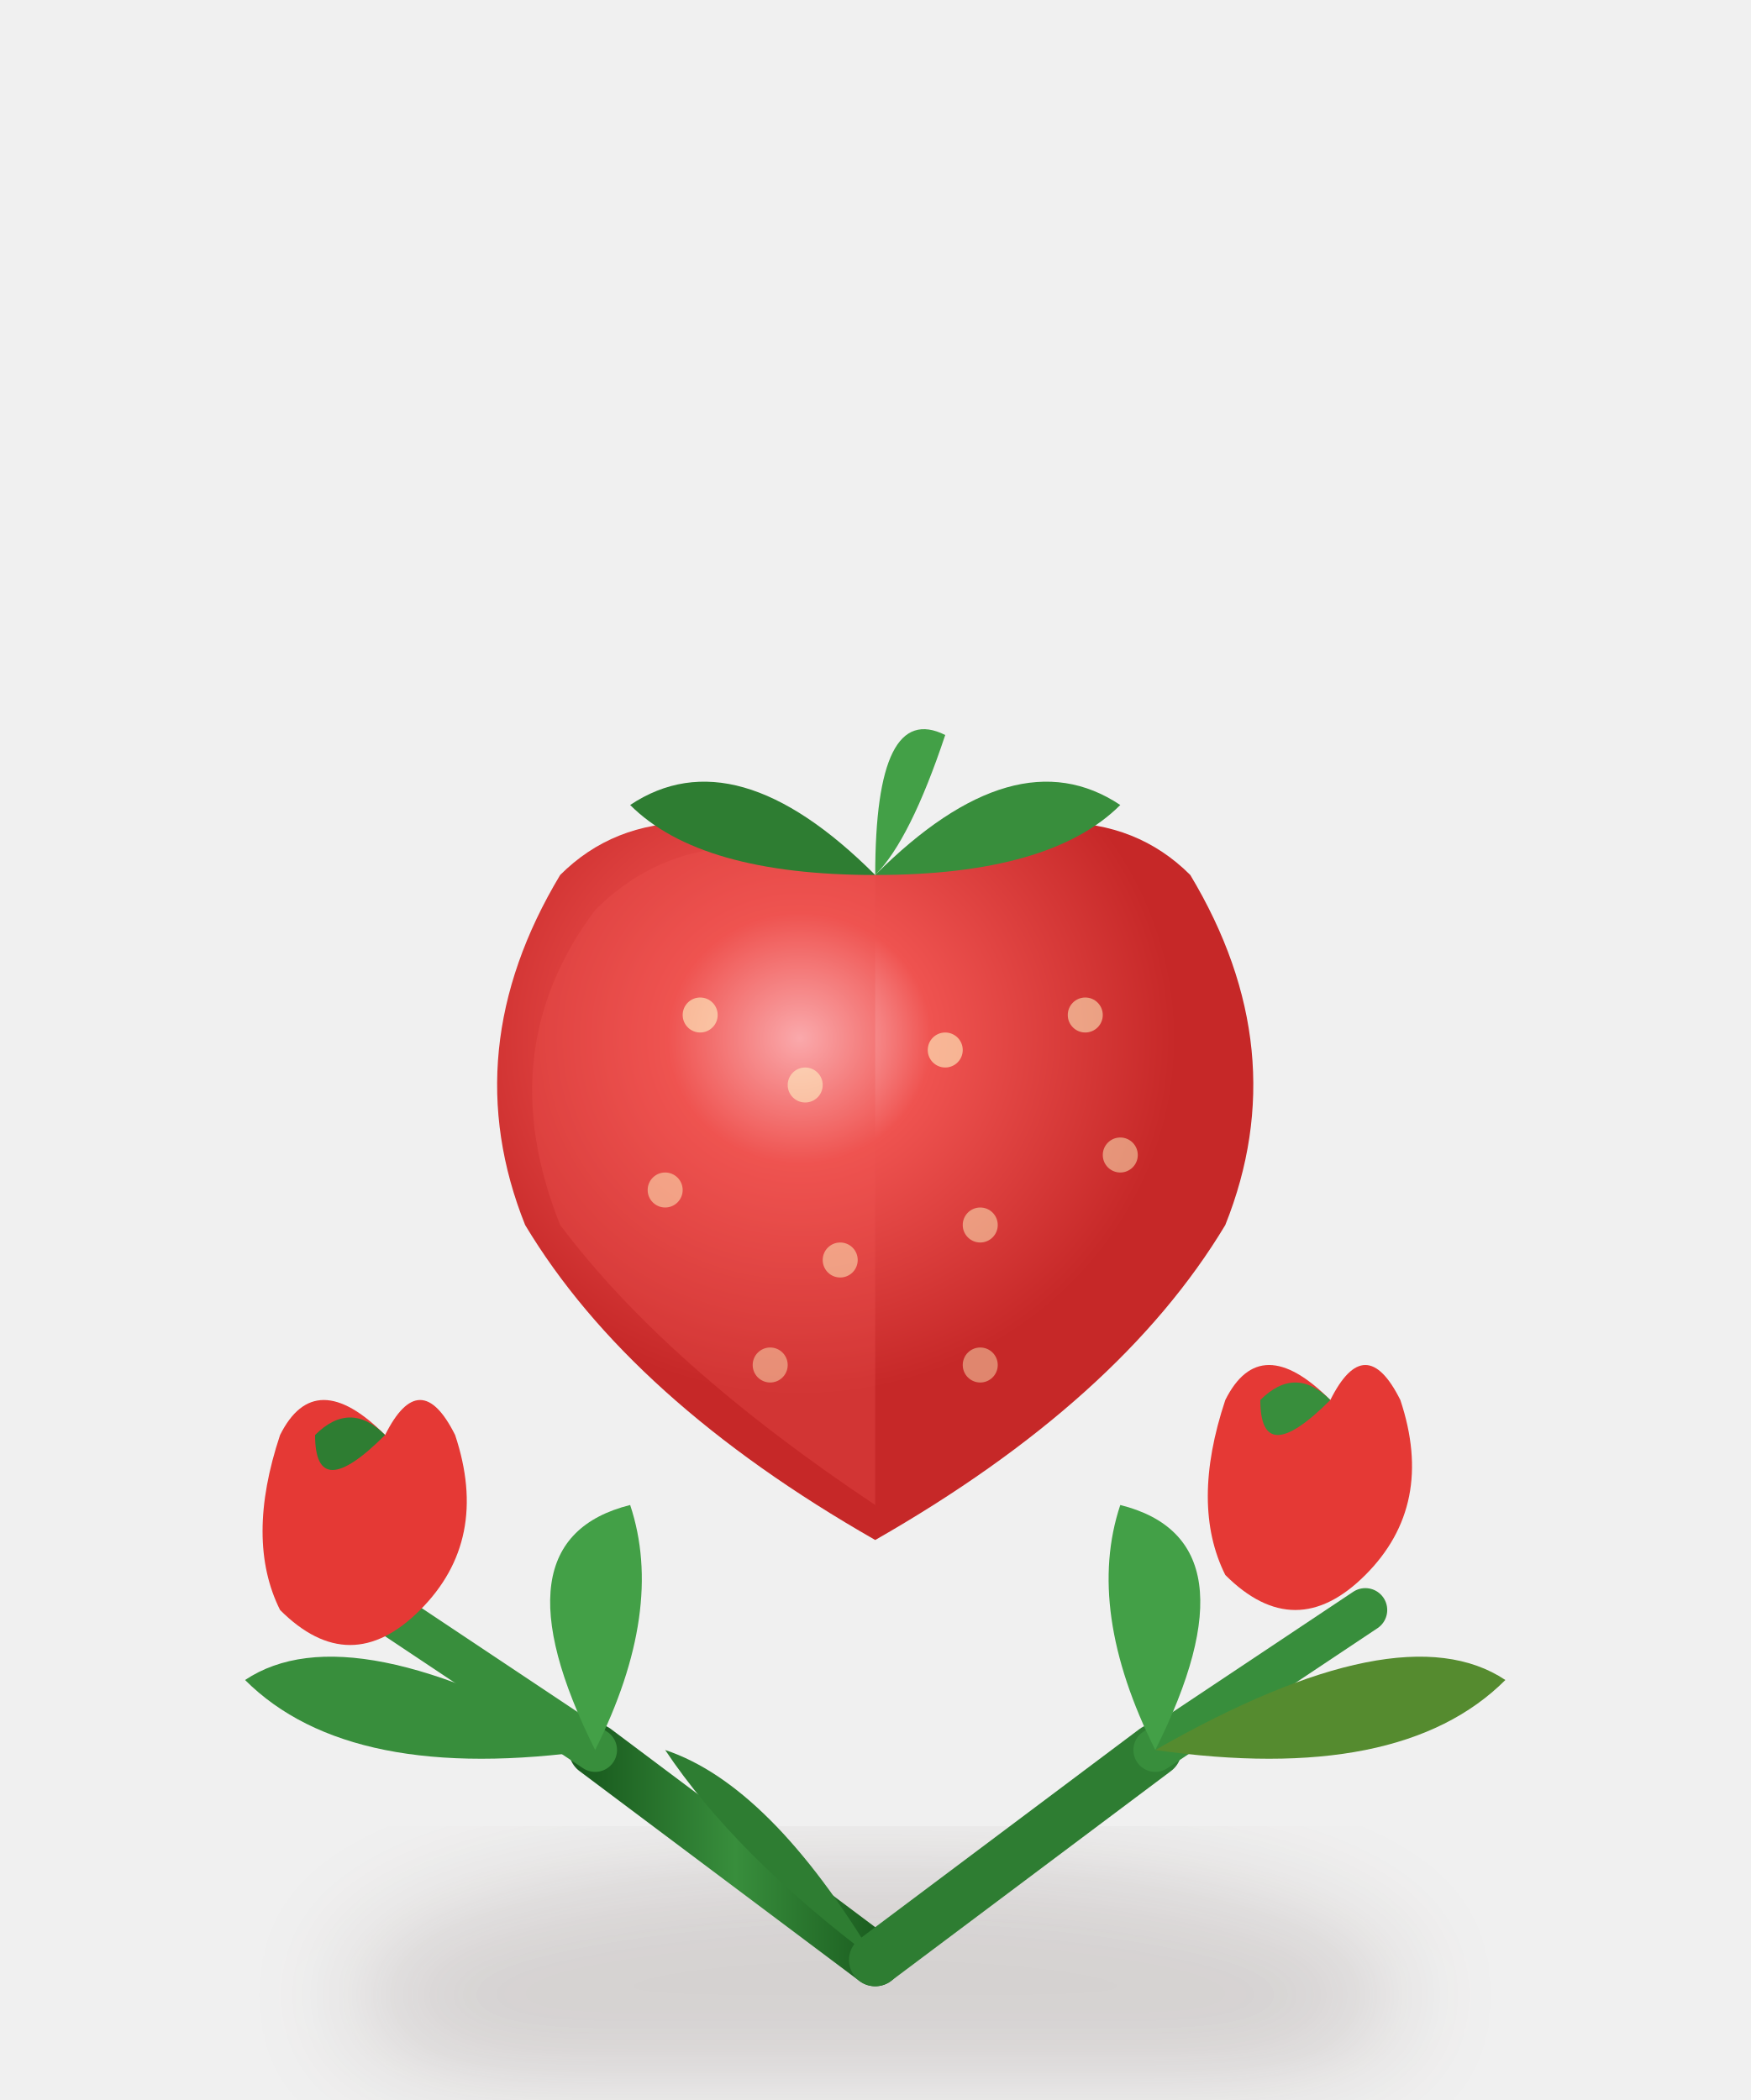
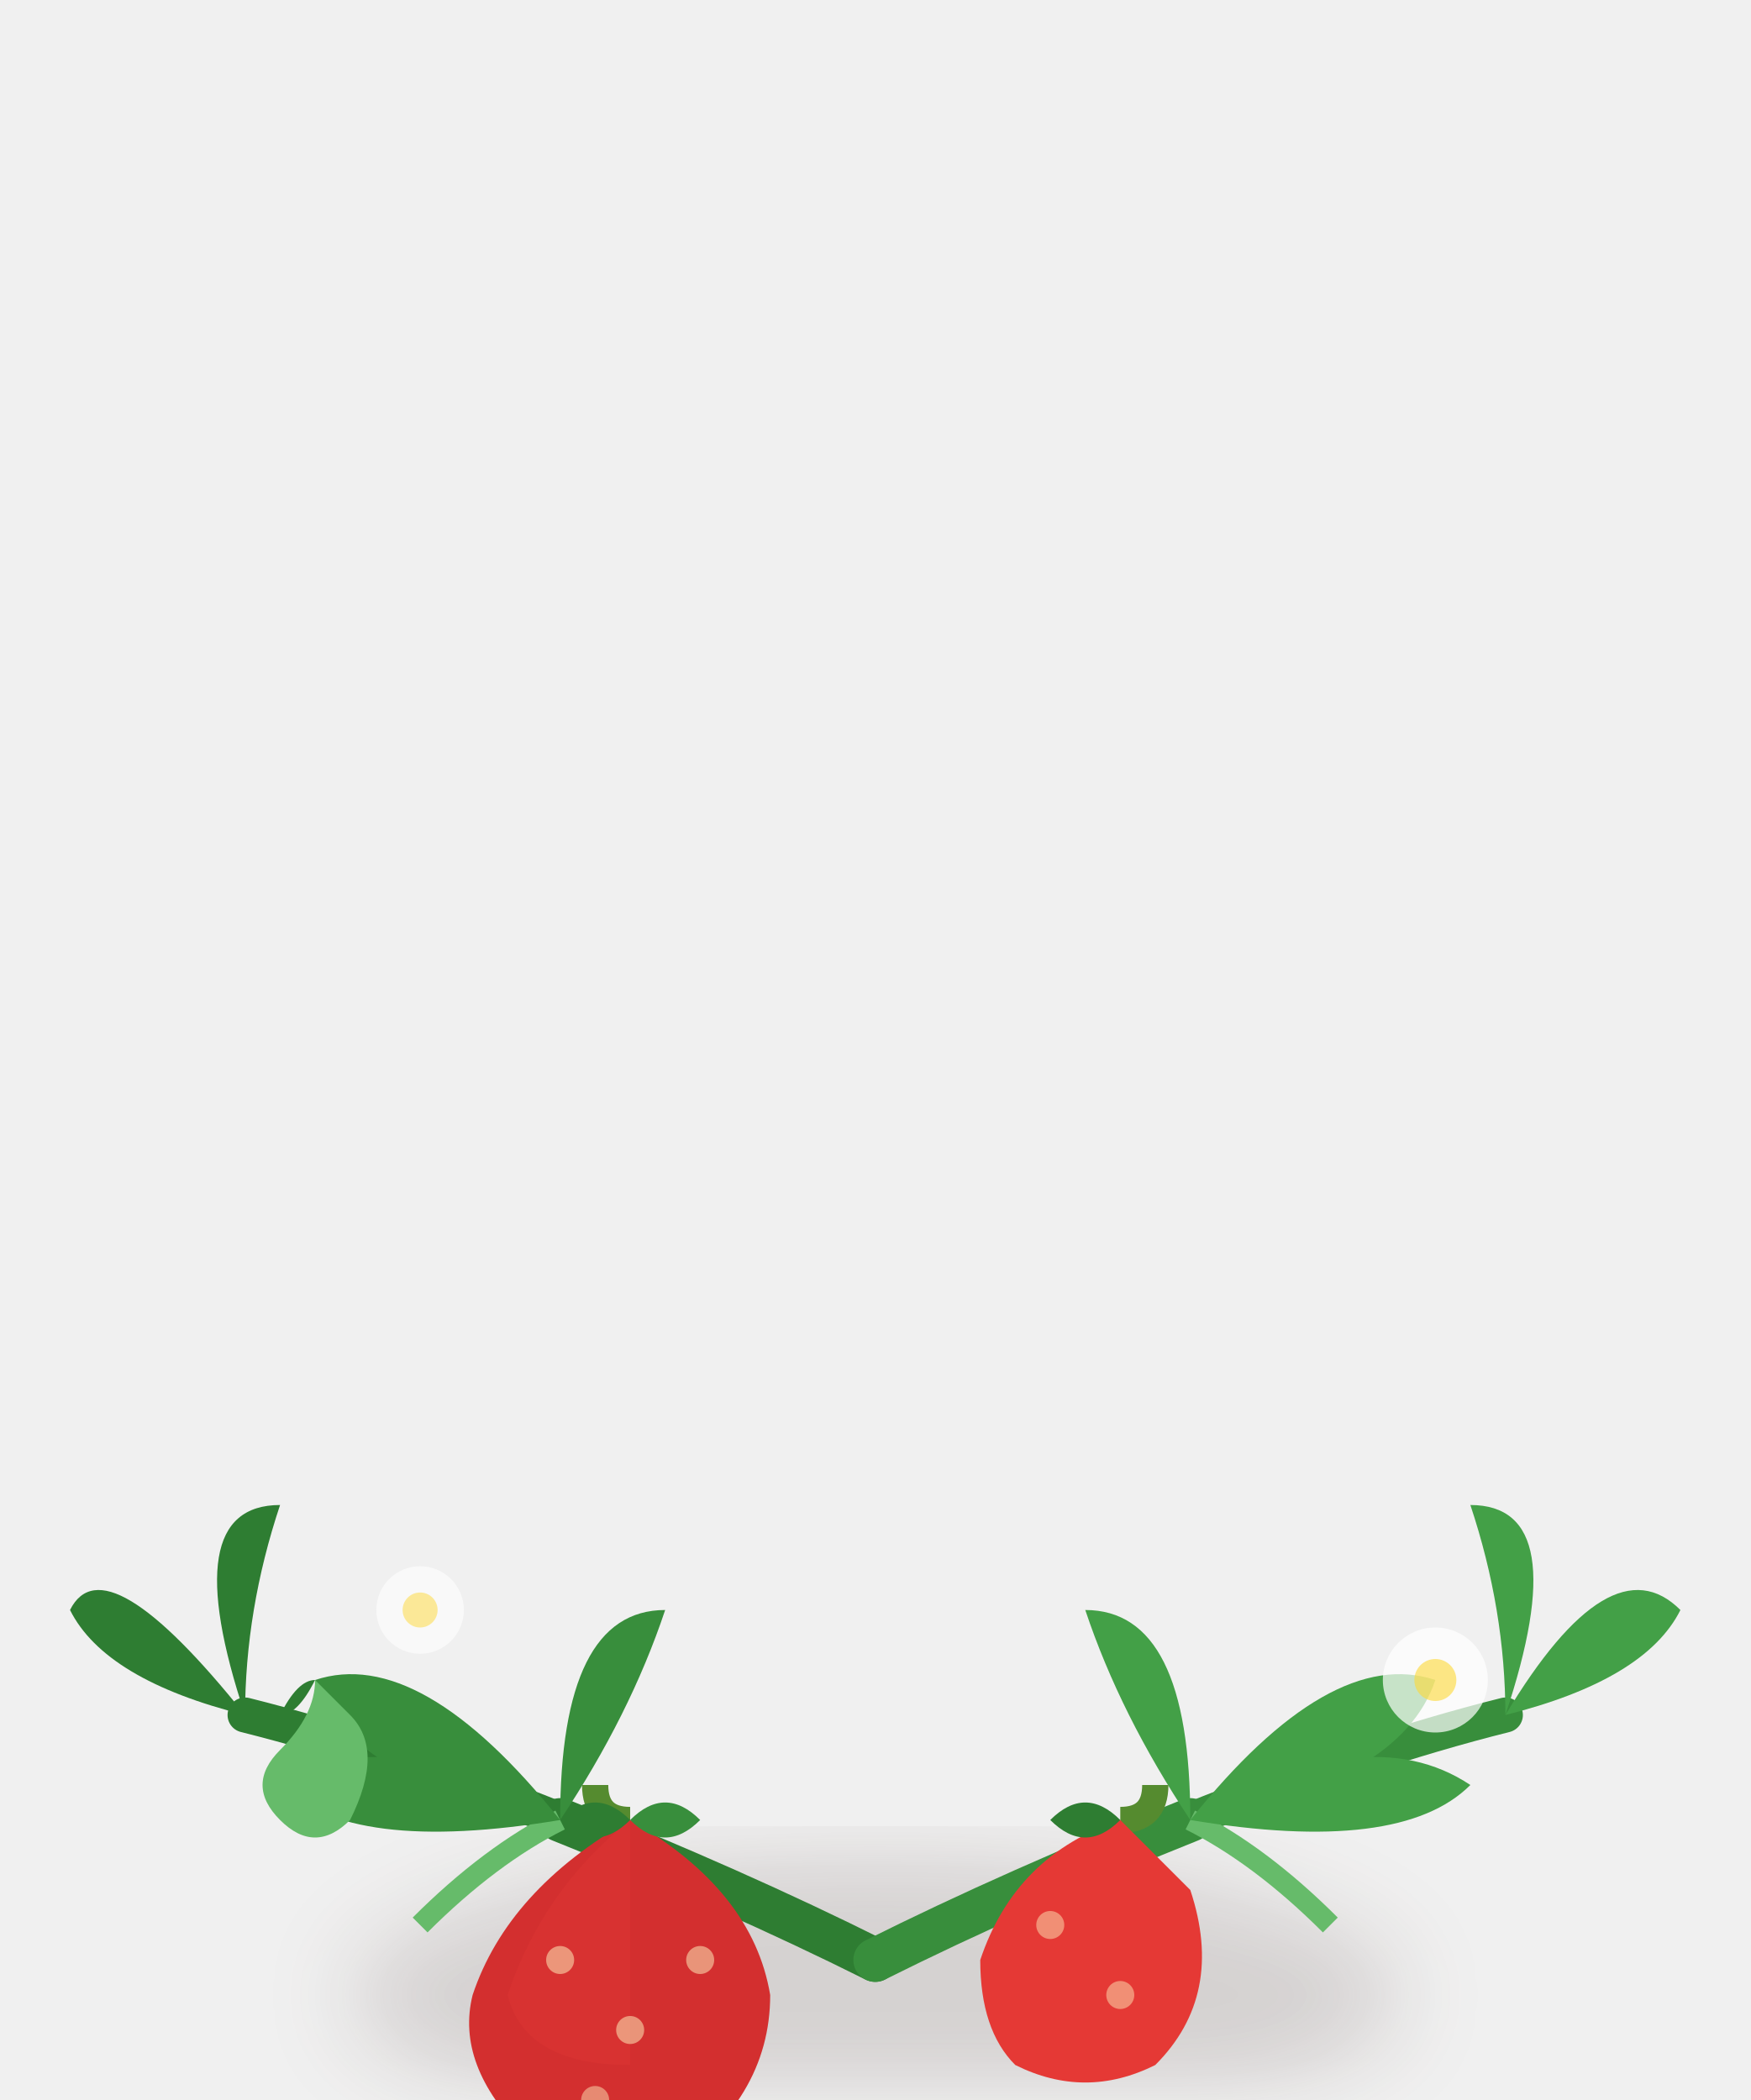
<svg xmlns="http://www.w3.org/2000/svg" viewBox="0 0 100 120">
  <defs>
-     <radialGradient id="fG" cx="40%" cy="30%">
-       <stop offset="0%" stop-color="#FFCDD2" />
-       <stop offset="35%" stop-color="#EF5350" />
-       <stop offset="100%" stop-color="#C62828" />
-     </radialGradient>
-     <linearGradient id="sG" x1="0" y1="0" x2="1" y2="0">
-       <stop offset="0%" stop-color="#1B5E20" />
-       <stop offset="50%" stop-color="#388E3C" />
-       <stop offset="100%" stop-color="#1B5E20" />
-     </linearGradient>
    <filter id="s">
-       <feGaussianBlur stdDeviation="3" />
+       <feGaussianBlur stdDeviation="2.5" />
    </filter>
  </defs>
  <ellipse cx="50" cy="114" rx="30" ry="8" fill="#3E2723" opacity="0.15" filter="url(#s)" />
-   <path d="M50 112 Q42 106 34 100" stroke="url(#sG)" stroke-width="3" fill="none" stroke-linecap="round" />
-   <path d="M50 112 Q58 106 66 100" stroke="#2E7D32" stroke-width="3" fill="none" stroke-linecap="round" />
-   <path d="M34 100 Q28 96 22 92" stroke="#388E3C" stroke-width="2.5" fill="none" stroke-linecap="round" />
-   <path d="M66 100 Q72 96 78 92" stroke="#388E3C" stroke-width="2.5" fill="none" stroke-linecap="round" />
-   <path d="M34 100 Q20 92 14 96 Q20 102 34 100Z" fill="#388E3C" />
-   <path d="M34 100 Q28 88 36 86 Q38 92 34 100Z" fill="#43A047" />
-   <path d="M66 100 Q80 92 86 96 Q80 102 66 100Z" fill="#558B2F" />
-   <path d="M66 100 Q72 88 64 86 Q62 92 66 100Z" fill="#43A047" />
-   <path d="M50 112 Q44 102 38 100 Q42 106 50 112Z" fill="#2E7D32" />
-   <path d="M50 50 Q38 44 32 50 Q26 60 30 70 Q36 80 50 88 Q64 80 70 70 Q74 60 68 50 Q62 44 50 50Z" fill="url(#fG)" />
-   <path d="M50 50 Q40 46 34 52 Q28 60 32 70 Q38 78 50 86 Q50 66 50 50Z" fill="#EF5350" opacity="0.3" />
-   <path d="M50 50 Q42 42 36 46 Q40 50 50 50Z" fill="#2E7D32" />
-   <path d="M50 50 Q50 40 54 42 Q52 48 50 50Z" fill="#43A047" />
-   <path d="M50 50 Q58 42 64 46 Q60 50 50 50Z" fill="#388E3C" />
-   <circle cx="40" cy="58" r="1" fill="#FFF9C4" opacity="0.6" />
-   <circle cx="46" cy="62" r="1" fill="#FFF9C4" opacity="0.55" />
-   <circle cx="54" cy="60" r="1" fill="#FFF9C4" opacity="0.6" />
-   <circle cx="62" cy="58" r="1" fill="#FFF9C4" opacity="0.55" />
-   <circle cx="38" cy="68" r="1" fill="#FFF9C4" opacity="0.5" />
-   <circle cx="48" cy="72" r="1" fill="#FFF9C4" opacity="0.5" />
-   <circle cx="56" cy="70" r="1" fill="#FFF9C4" opacity="0.5" />
-   <circle cx="64" cy="66" r="1" fill="#FFF9C4" opacity="0.5" />
-   <circle cx="44" cy="78" r="1" fill="#FFF9C4" opacity="0.45" />
-   <circle cx="56" cy="78" r="1" fill="#FFF9C4" opacity="0.45" />
-   <path d="M22 82 Q18 78 16 82 Q14 88 16 92 Q20 96 24 92 Q28 88 26 82 Q24 78 22 82Z" fill="#E53935" />
-   <path d="M22 82 Q20 80 18 82 Q18 86 22 82Z" fill="#2E7D32" />
-   <path d="M76 80 Q72 76 70 80 Q68 86 70 90 Q74 94 78 90 Q82 86 80 80 Q78 76 76 80Z" fill="#E53935" />
-   <path d="M76 80 Q74 78 72 80 Q72 84 76 80Z" fill="#388E3C" />
+   <path d="M50 112 Q42 108 32 104" stroke="#2E7D32" stroke-width="2.5" fill="none" stroke-linecap="round" />
+   <path d="M50 112 Q58 108 68 104" stroke="#388E3C" stroke-width="2.5" fill="none" stroke-linecap="round" />
+   <path d="M32 104 Q22 100 14 98" stroke="#2E7D32" stroke-width="2" fill="none" stroke-linecap="round" />
+   <path d="M68 104 Q78 100 86 98" stroke="#388E3C" stroke-width="2" fill="none" stroke-linecap="round" />
+   <path d="M32 104 Q28 106 24 110" stroke="#66BB6A" stroke-width="1.2" fill="none" />
+   <path d="M68 104 Q72 106 76 110" stroke="#66BB6A" stroke-width="1.2" fill="none" />
+   <g fill="#388E3C">
+     <path d="M32 104 Q24 94 18 96 Q20 102 32 104Z" />
+     <path d="M32 104 Q32 92 38 92 Q36 98 32 104Z" />
+     <path d="M32 104 Q22 98 16 102 Q20 106 32 104Z" />
+   </g>
+   <g fill="#43A047">
+     <path d="M68 104 Q76 94 82 96 Q80 102 68 104Z" />
+     <path d="M68 104 Q68 92 62 92 Q64 98 68 104Z" />
+     <path d="M68 104 Q78 98 84 102 Q80 106 68 104Z" />
+   </g>
+   <g fill="#2E7D32">
+     <path d="M14 98 Q6 88 4 92 Q6 96 14 98Z" />
+     <path d="M14 98 Q10 86 16 86 Q14 92 14 98Z" />
+   </g>
+   <g fill="#43A047">
+     <path d="M86 98 Q92 88 96 92 Q94 96 86 98Z" />
+     <path d="M86 98 Q90 86 84 86 Q86 92 86 98Z" />
+   </g>
+   <path d="M34 102 Q34 104 36 104" stroke="#558B2F" stroke-width="1.5" fill="none" />
+   <path d="M36 104 Q29 108 27 114 Q26 118 30 122 Q34 126 38 124 Q44 120 44 114 Q43 108 36 104Z" fill="#D32F2F" />
+   <path d="M36 104 Q31 108 29 114 Q30 118 36 118 Q36 110 36 104Z" fill="#E53935" opacity="0.3" />
+   <path d="M36 104 Q34 102 32 104 Q34 106 36 104Z" fill="#2E7D32" />
+   <path d="M36 104 Q38 102 40 104 Q38 106 36 104Z" fill="#388E3C" />
+   <circle cx="32" cy="112" r="0.8" fill="#FFF9C4" opacity="0.5" />
+   <circle cx="36" cy="116" r="0.8" fill="#FFF9C4" opacity="0.5" />
+   <circle cx="40" cy="112" r="0.8" fill="#FFF9C4" opacity="0.5" />
+   <circle cx="34" cy="120" r="0.8" fill="#FFF9C4" opacity="0.45" />
+   <path d="M66 102 Q66 104 64 104" stroke="#558B2F" stroke-width="1.5" fill="none" />
+   <path d="M64 104 Q58 106 56 112 Q56 116 58 118 Q62 120 66 118 Q70 114 68 108 Q66 106 64 104Z" fill="#E53935" />
+   <path d="M64 104 Q62 102 60 104 Q62 106 64 104Z" fill="#2E7D32" />
+   <circle cx="60" cy="110" r="0.8" fill="#FFF9C4" opacity="0.45" />
+   <circle cx="64" cy="114" r="0.8" fill="#FFF9C4" opacity="0.45" />
+   <path d="M18 96 Q18 98 16 100 Q14 102 16 104 Q18 106 20 104 Q22 100 20 98Z" fill="#66BB6A" />
+   <path d="M18 96 Q17 96 16 98 Q17 98 18 96Z" fill="#2E7D32" />
+   <circle cx="82" cy="96" r="3" fill="#fff" opacity="0.7" />
+   <circle cx="82" cy="96" r="1.2" fill="#FDD835" opacity="0.6" />
+   <circle cx="24" cy="92" r="2.5" fill="#fff" opacity="0.6" />
+   <circle cx="24" cy="92" r="1" fill="#FDD835" opacity="0.5" />
</svg>
